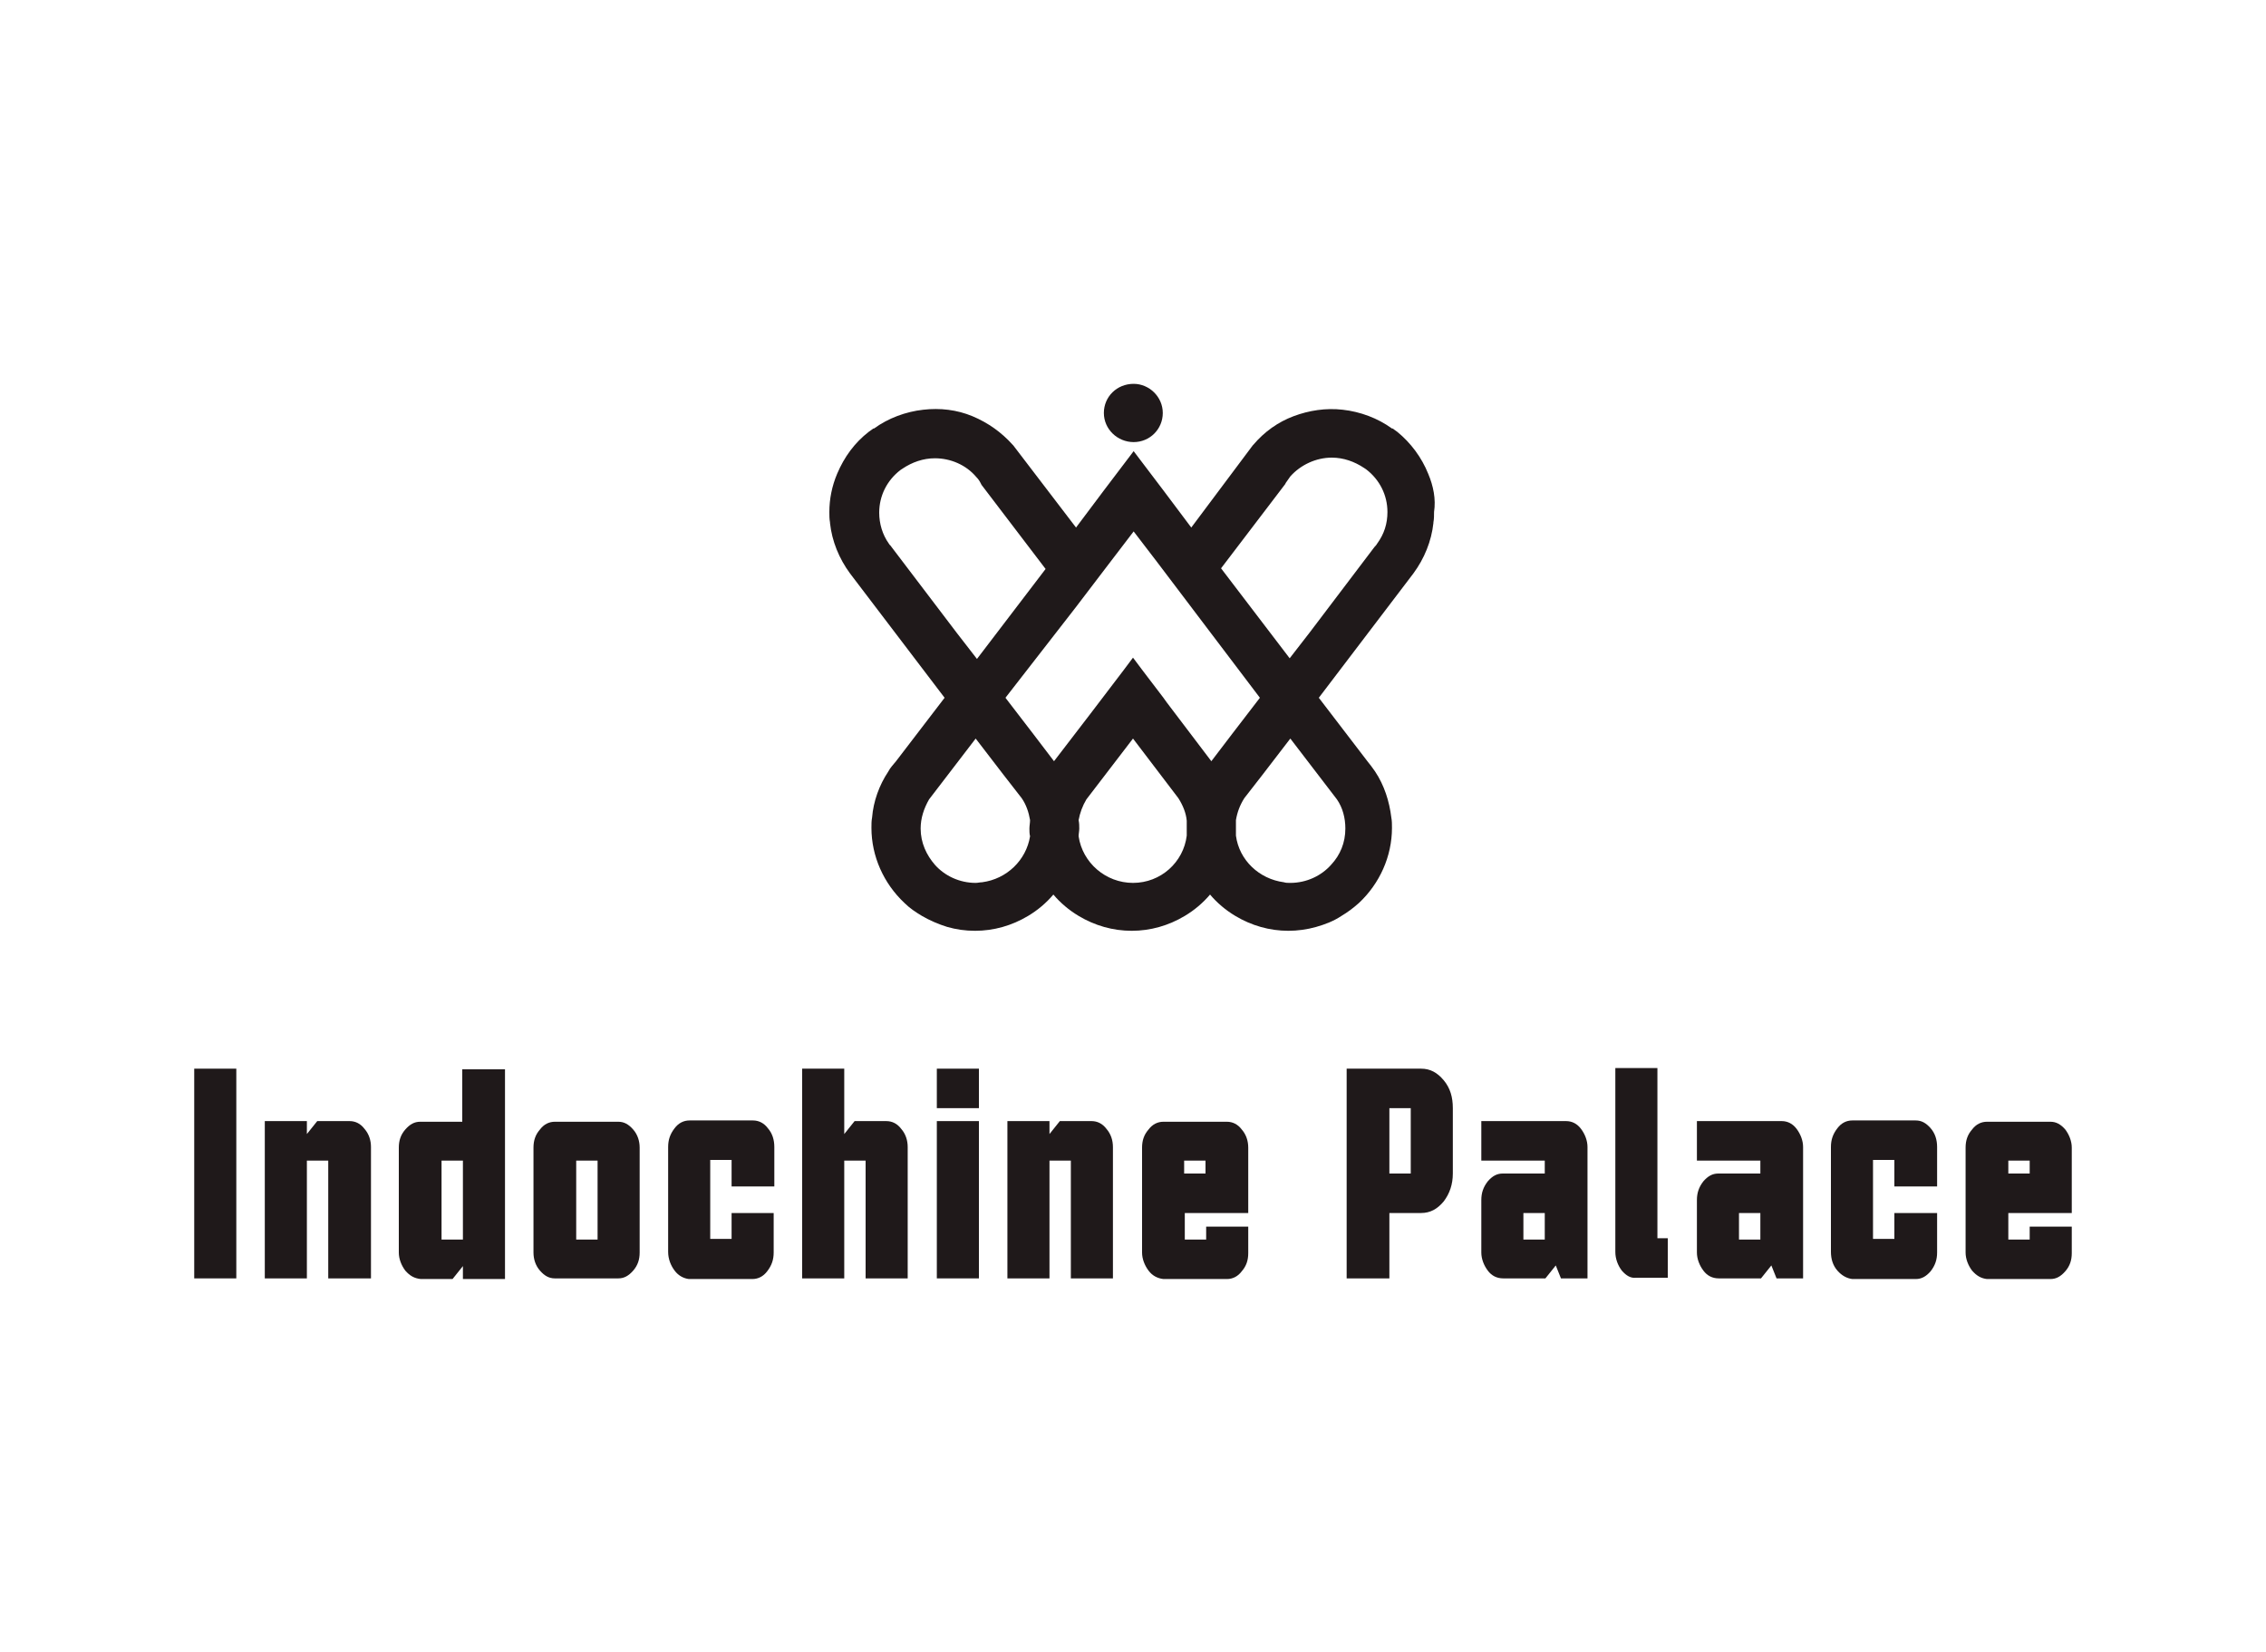
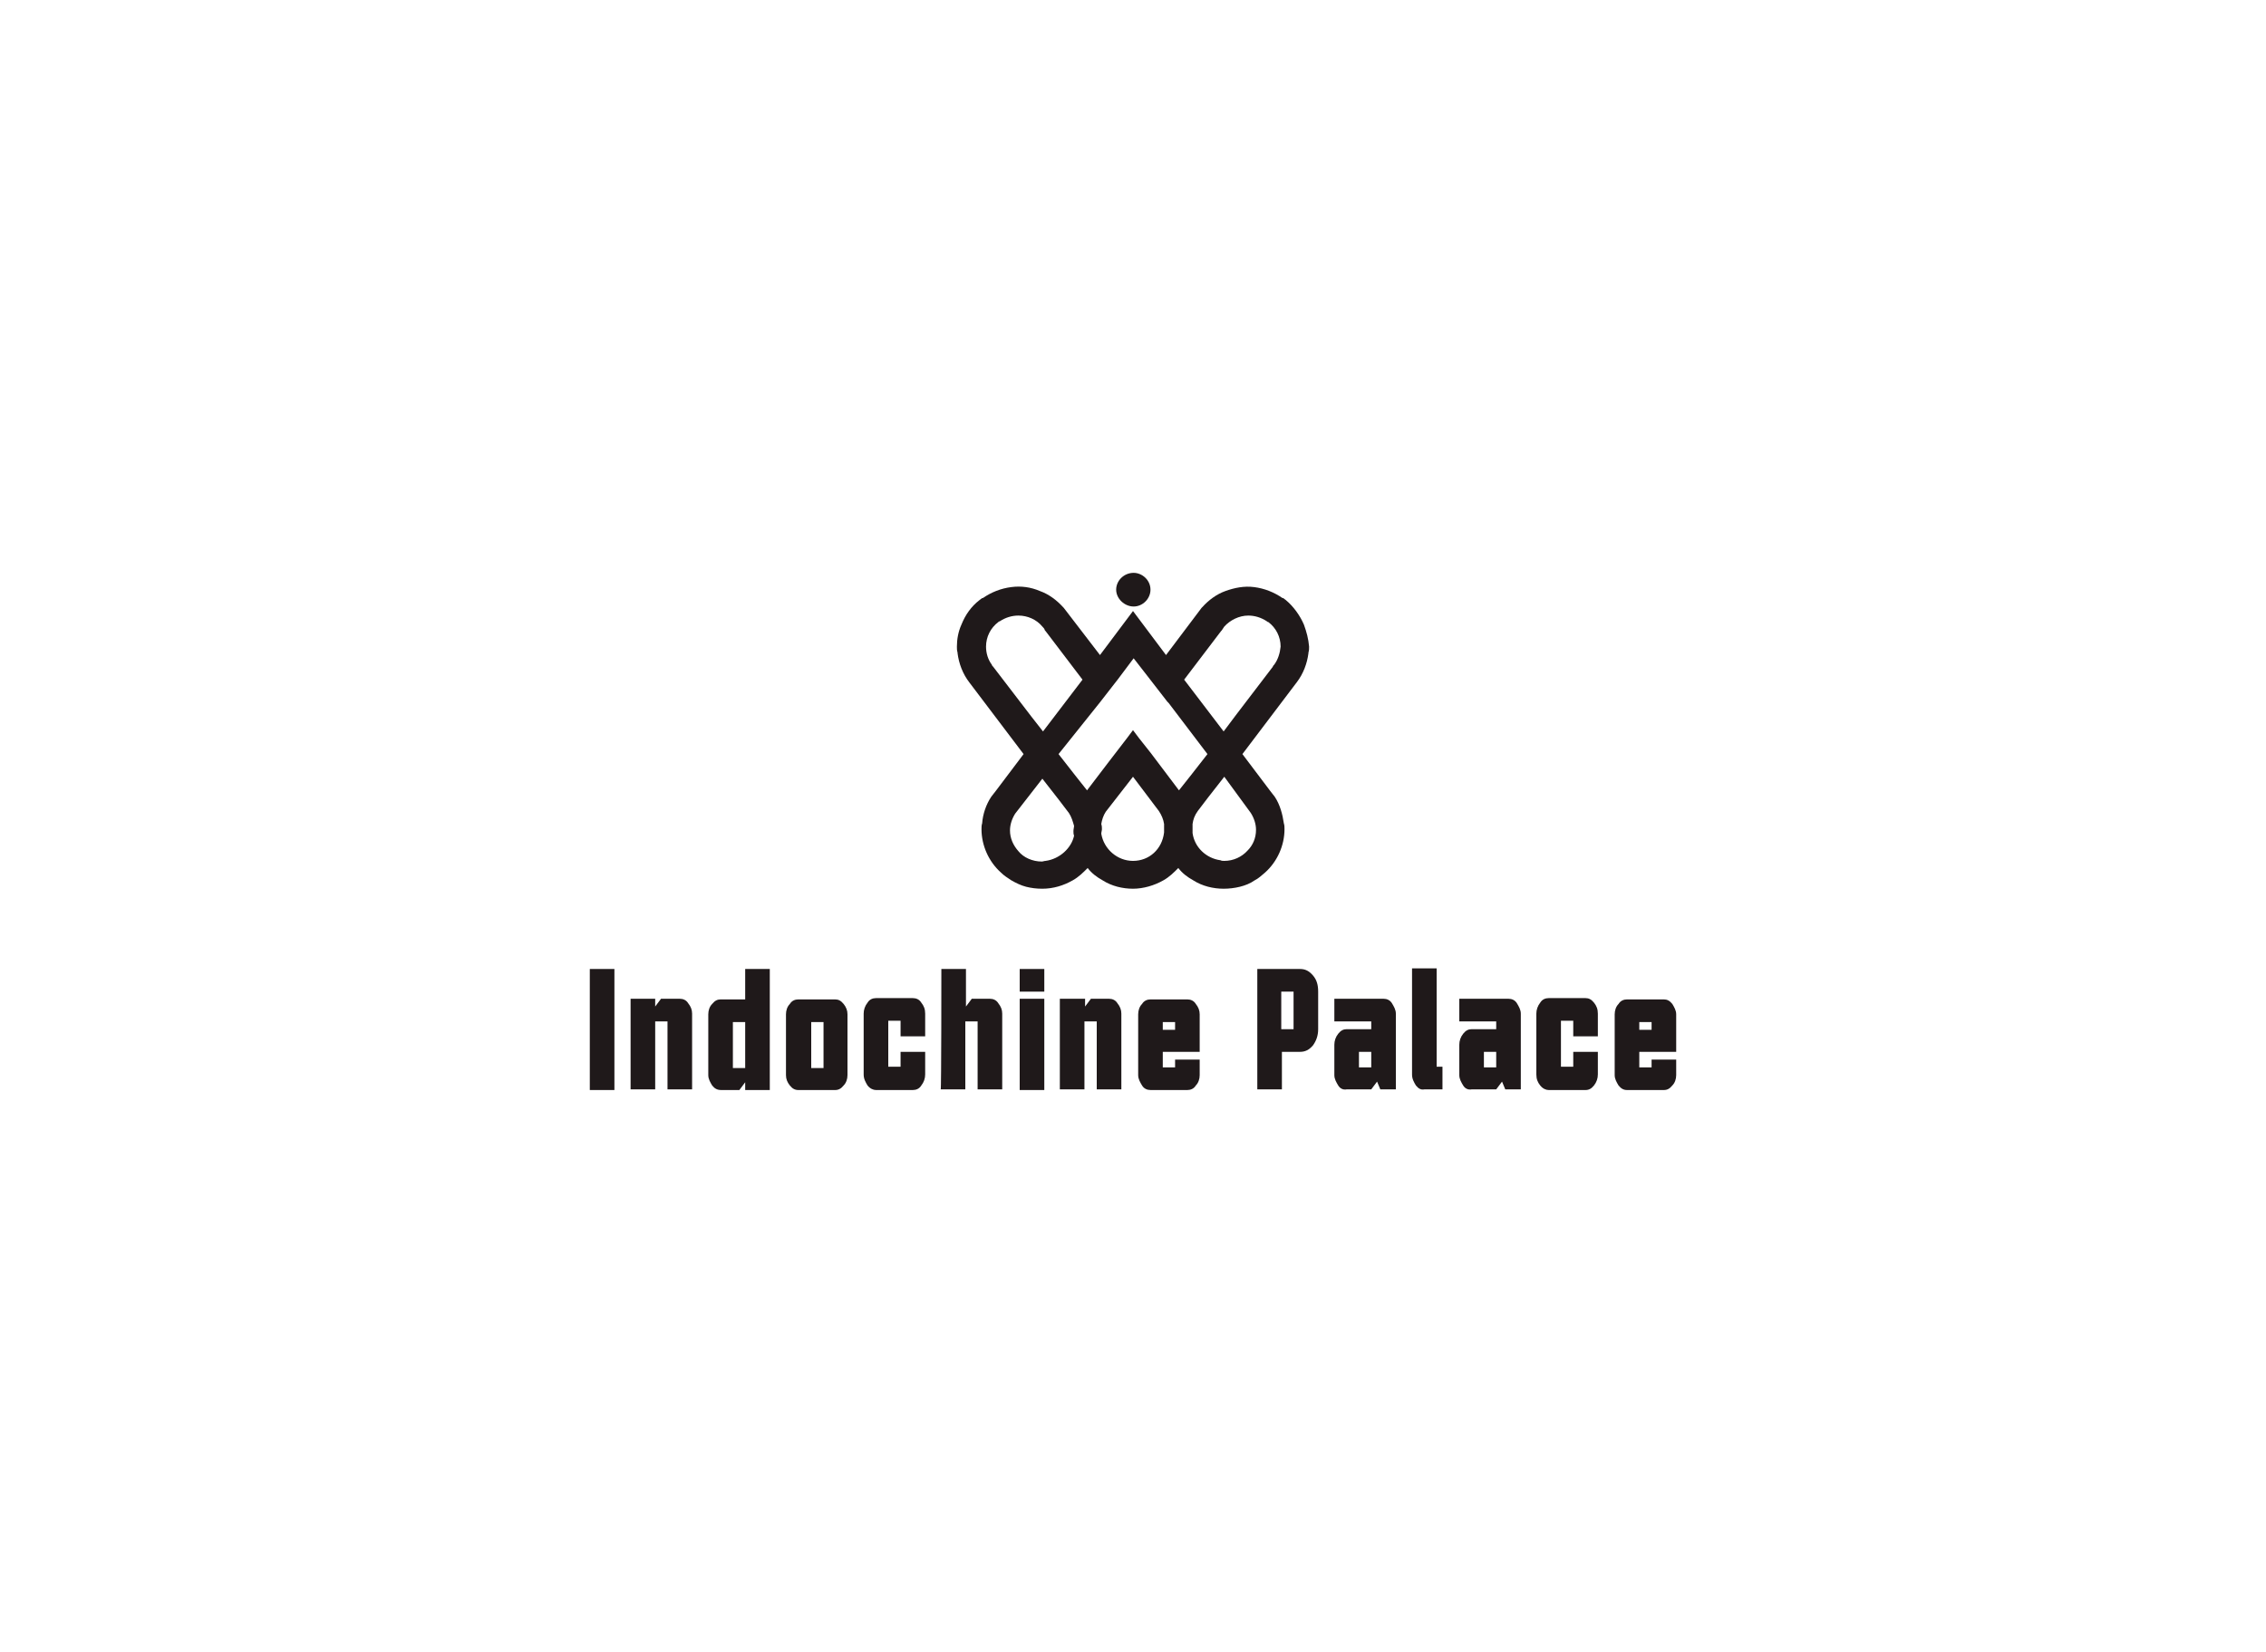
<svg xmlns="http://www.w3.org/2000/svg" version="1.1" id="Layer_1" x="0px" y="0px" viewBox="0 0 350 255.1" style="enable-background:new 0 0 350 255.1;" xml:space="preserve">
  <style type="text/css">
	.st0{fill:#1F191A;}
</style>
  <g>
-     <path class="st0" d="M179.6,63.8c0,2.5-2,4.5-4.5,4.5c-2.5,0-4.6-2-4.6-4.5c0-2.5,2-4.5,4.6-4.5C177.5,59.3,179.6,61.3,179.6,63.8" />
-     <path class="st0" d="M220.6,73.2c-1-2.5-2.7-4.8-4.8-6.5l-0.7-0.5l-0.1,0c-2.2-1.6-4.9-2.6-7.6-2.9c-2.6-0.3-5.2,0.1-7.6,1   c-2.4,0.9-4.5,2.4-6.2,4.4l-0.1,0.1L184,81.5l-4.2-5.6l-4.7-6.2l-4.7,6.2l-4.2,5.6l-9.7-12.7l-0.1-0.1c-1.7-1.9-3.8-3.4-6.2-4.4   c-2.4-1-5-1.3-7.6-1c-2.7,0.3-5.4,1.3-7.6,2.9l-0.1,0l-0.7,0.5c-2.2,1.7-3.8,3.9-4.9,6.5c-0.8,1.9-1.2,3.9-1.2,5.9   c0,0.5,0,1.1,0.1,1.6c0,0,0,0,0,0.1c0.3,2.8,1.4,5.5,3.1,7.8l0,0l14.6,19.2l-7.5,9.8c-0.4,0.5-0.9,1-1.2,1.6   c-1.4,2.1-2.3,4.6-2.5,7.1c-0.1,0.5-0.1,1.1-0.1,1.6c0,4.4,1.9,8.6,5.1,11.6c0.8,0.8,1.7,1.4,2.7,2c1.2,0.7,2.6,1.3,3.9,1.7   c1.4,0.4,2.8,0.6,4.3,0.6c2.9,0,5.7-0.8,8.2-2.3c1.5-0.9,2.8-2,3.9-3.3c1.1,1.3,2.4,2.4,3.9,3.3c2.5,1.5,5.3,2.3,8.2,2.3   c2.9,0,5.7-0.8,8.2-2.3c1.5-0.9,2.8-2,3.9-3.3c1.1,1.3,2.4,2.4,3.9,3.3c2.5,1.5,5.3,2.3,8.2,2.3c1.4,0,2.9-0.2,4.3-0.6   c1.4-0.4,2.7-0.9,3.9-1.7c1-0.6,1.8-1.2,2.7-2c3.2-3,5.1-7.2,5.1-11.6c0-0.5,0-1.1-0.1-1.6c-0.3-2.5-1.1-5-2.5-7.1   c-0.4-0.6-0.8-1.1-1.2-1.6l-7.5-9.8l14.6-19.2l0,0c1.7-2.3,2.8-5,3.1-7.8c0,0,0-0.1,0-0.1c0.1-0.5,0.1-1.1,0.1-1.6   C221.8,77.1,221.4,75.1,220.6,73.2 M166.1,93.9l4.8-6.3l4.2-5.5l3.6,4.7l5.3,7l0.3,0.4l10.3,13.6l-4.3,5.6l-3.2,4.2l-6.9-9.1   l-0.5-0.7l-3.2-4.2l-1.5-2l-1.5,2l-5.1,6.7l-5.6,7.3l-3.2-4.2l-4.3-5.6L166.1,93.9L166.1,93.9z M137.7,84.5   c-0.1-0.2-0.3-0.3-0.4-0.5c-1-1.4-1.5-3.1-1.5-4.8c0-2.6,1.2-5,3.3-6.6c0.1-0.1,0.2-0.1,0.3-0.2c1.5-1,3.2-1.6,5-1.6   c2.4,0,4.8,1,6.4,2.9c0.3,0.3,0.5,0.6,0.7,1l0.1,0.2l9.9,13l-10.6,13.9l-3.1-4l0,0L137.7,84.5z M151.7,136.3c-0.3,0-0.7,0.1-1,0.1   c-2.5,0-4.8-1.1-6.3-2.8c-1.3-1.5-2.2-3.4-2.2-5.6c0-1.6,0.5-3.1,1.3-4.5l7.2-9.4l4.3,5.6l2.8,3.6c0.7,1,1.1,2.2,1.3,3.4   c0,0,0,0,0,0c0,0.4-0.1,0.9-0.1,1.3c0,0.4,0,0.8,0.1,1.2C158.5,132.9,155.5,135.8,151.7,136.3 M175,136.4c-4.2,0-7.8-3.1-8.4-7.2   c0-0.4,0.1-0.8,0.1-1.2c0-0.4,0-0.8-0.1-1.3c0.2-1.1,0.6-2.2,1.2-3.2l7.2-9.4l7,9.2c0.7,1.1,1.2,2.3,1.3,3.5c0,0.4,0,0.8,0,1.2   c0,0.4,0,0.8,0,1.1C182.8,133.2,179.3,136.4,175,136.4 M206.5,123.5c0.9,1.3,1.3,2.9,1.3,4.5c0,2.2-0.8,4.1-2.2,5.6   c-1.5,1.7-3.8,2.8-6.3,2.8c-0.4,0-0.7,0-1-0.1c-3.8-0.5-6.9-3.4-7.4-7.2c0-0.4,0-0.8,0-1.1c0-0.4,0-0.8,0-1.2c0,0,0-0.1,0-0.1   c0.2-1.2,0.6-2.3,1.3-3.4l2.8-3.6l4.3-5.6L206.5,123.5z M212.7,84c-0.1,0.2-0.3,0.4-0.4,0.5l-10,13.2l0,0l-3.1,4l-10.6-13.9l9.9-13   l0.1-0.2c0.2-0.3,0.5-0.7,0.7-1c1.6-1.8,4-2.9,6.4-2.9c1.8,0,3.5,0.6,5,1.6c0.1,0.1,0.2,0.1,0.3,0.2c2.1,1.6,3.3,4,3.3,6.6   C214.3,80.9,213.8,82.5,212.7,84" />
-     <rect x="30" y="165.1" class="st0" width="6.5" height="32.4" />
-     <path class="st0" d="M40.9,173.2h6.5v2l1.6-2H54c0.9,0,1.7,0.4,2.3,1.2c0.7,0.8,1,1.8,1,2.8v20.3h-6.6v-18.2h-3.3v18.2h-6.5V173.2z   " />
-     <path class="st0" d="M62.6,196.3c-0.6-0.8-1-1.8-1-2.8v-16.2c0-1.1,0.3-2,1-2.8c0.7-0.8,1.4-1.2,2.3-1.2h6.5v-8.1H78v32.4h-6.5v-2   l-1.6,2h-4.9C64,197.5,63.3,197.1,62.6,196.3 M71.5,179.3h-3.3v12.2h3.3V179.3z" />
-     <path class="st0" d="M83.4,196.3c-0.7-0.8-1-1.8-1-2.8v-16.2c0-1.1,0.3-2,1-2.8c0.6-0.8,1.4-1.2,2.3-1.2h9.8c0.9,0,1.6,0.4,2.3,1.2   c0.7,0.8,1,1.8,1,2.8v16.2c0,1.1-0.3,2-1,2.8c-0.7,0.8-1.4,1.2-2.3,1.2h-9.8C84.8,197.5,84.1,197.1,83.4,196.3 M92.3,179.3H89v12.2   h3.3V179.3z" />
-     <path class="st0" d="M104.2,196.3c-0.6-0.8-1-1.8-1-2.9v-16.2c0-1.1,0.3-2,1-2.9c0.6-0.8,1.4-1.2,2.3-1.2h9.8   c0.9,0,1.7,0.4,2.3,1.2c0.7,0.8,1,1.8,1,2.9v6.1H113v-4.1h-3.3v12.2h3.3v-4h6.5v6.1c0,1.1-0.3,2-1,2.9c-0.6,0.8-1.4,1.2-2.3,1.2   h-9.8C105.6,197.5,104.8,197.1,104.2,196.3" />
-     <path class="st0" d="M123.9,165.1h6.5v10.1l1.6-2h4.9c0.9,0,1.7,0.4,2.3,1.2c0.7,0.8,1,1.8,1,2.8v20.3h-6.5v-18.2h-3.3v18.2h-6.5   V165.1z" />
-     <path class="st0" d="M144.7,165.1h6.5v6.1h-6.5V165.1z M144.7,173.2h6.5v24.3h-6.5V173.2z" />
-     <path class="st0" d="M155.6,173.2h6.5v2l1.6-2h4.9c0.9,0,1.7,0.4,2.3,1.2c0.7,0.8,1,1.8,1,2.8v20.3h-6.5v-18.2h-3.3v18.2h-6.5   V173.2z" />
-     <path class="st0" d="M177.4,196.3c-0.6-0.8-1-1.8-1-2.8v-16.2c0-1.1,0.3-2,1-2.8c0.6-0.8,1.4-1.2,2.3-1.2h9.8   c0.9,0,1.7,0.4,2.3,1.2c0.7,0.8,1,1.8,1,2.8v10.1h-9.8v4.1h3.3v-2h6.5v4.1c0,1.1-0.3,2-1,2.8c-0.6,0.8-1.4,1.2-2.3,1.2h-9.8   C178.8,197.5,178,197.1,177.4,196.3 M186.2,179.3h-3.3v2h3.3V179.3z" />
-     <path class="st0" d="M208,165.1h11.5c1.4,0,2.5,0.6,3.5,1.8c1,1.2,1.4,2.6,1.4,4.3v10.1c0,1.7-0.5,3.1-1.4,4.3   c-1,1.2-2.1,1.8-3.5,1.8h-4.9v10.1H208V165.1z M217.9,171.2h-3.3v10.1h3.3V171.2z" />
-     <path class="st0" d="M229.8,196.3c-0.6-0.8-1-1.8-1-2.8v-8.1c0-1.1,0.3-2,1-2.9c0.7-0.8,1.4-1.2,2.3-1.2h6.5v-2h-9.8v-6.1h13.1   c0.9,0,1.7,0.4,2.3,1.2c0.6,0.8,1,1.8,1,2.8v20.3h-4.1l-0.8-2l-1.6,2h-6.5C231.2,197.5,230.4,197.1,229.8,196.3 M238.6,187.4h-3.3   v4.1h3.3V187.4z" />
-     <path class="st0" d="M250.5,196.3c-0.6-0.8-1-1.8-1-2.9v-28.4h6.5v26.3h1.6v6.1h-4.9C251.9,197.5,251.2,197.1,250.5,196.3" />
-     <path class="st0" d="M263.1,196.3c-0.6-0.8-1-1.8-1-2.8v-8.1c0-1.1,0.3-2,1-2.9c0.7-0.8,1.4-1.2,2.3-1.2h6.5v-2h-9.8v-6.1h13.1   c0.9,0,1.7,0.4,2.3,1.2c0.6,0.8,1,1.8,1,2.8v20.3h-4.1l-0.8-2l-1.6,2h-6.5C264.5,197.5,263.7,197.1,263.1,196.3 M271.9,187.4h-3.3   v4.1h3.3V187.4z" />
-     <path class="st0" d="M283.8,196.3c-0.7-0.8-1-1.8-1-2.9v-16.2c0-1.1,0.3-2,1-2.9c0.6-0.8,1.4-1.2,2.3-1.2h9.8   c0.9,0,1.6,0.4,2.3,1.2c0.7,0.8,1,1.8,1,2.9v6.1h-6.6v-4.1h-3.3v12.2h3.3v-4h6.6v6.1c0,1.1-0.3,2-1,2.9c-0.7,0.8-1.4,1.2-2.3,1.2   h-9.8C285.3,197.5,284.5,197.1,283.8,196.3" />
-     <path class="st0" d="M304.6,196.3c-0.6-0.8-1-1.8-1-2.8v-16.2c0-1.1,0.3-2,1-2.8c0.6-0.8,1.4-1.2,2.3-1.2h9.8   c0.9,0,1.6,0.4,2.3,1.2c0.6,0.8,1,1.8,1,2.8v10.1h-9.8v4.1h3.3v-2h6.5v4.1c0,1.1-0.3,2-1,2.8c-0.7,0.8-1.4,1.2-2.3,1.2h-9.8   C306,197.5,305.3,197.1,304.6,196.3 M313.5,179.3h-3.3v2h3.3V179.3z" />
+     <path class="st0" d="M177.7,91.1c0,1.4-1.2,2.6-2.6,2.6c-1.4,0-2.7-1.2-2.7-2.6c0-1.4,1.2-2.6,2.7-2.6   C176.4,88.5,177.7,89.6,177.7,91.1" />
+     <path class="st0" d="M201.4,96.5c-0.6-1.4-1.6-2.8-2.8-3.8l-0.4-0.3h-0.1c-1.3-0.9-2.8-1.5-4.4-1.7c-1.5-0.2-3,0.1-4.4,0.6   s-2.6,1.4-3.6,2.5l-0.1,0.1l-5.5,7.3l-2.4-3.2l-2.7-3.6l-2.7,3.6l-2.4,3.2l-5.6-7.3l-0.1-0.1c-1-1.1-2.2-2-3.6-2.5   c-1.4-0.6-2.9-0.8-4.4-0.6c-1.6,0.2-3.1,0.8-4.4,1.7h-0.1l-0.4,0.3c-1.3,1-2.2,2.3-2.8,3.8c-0.5,1.1-0.7,2.3-0.7,3.4   c0,0.3,0,0.6,0.1,0.9c0,0,0,0,0,0.1c0.2,1.6,0.8,3.2,1.8,4.5l0,0l8.4,11.1l-4.3,5.7c-0.2,0.3-0.5,0.6-0.7,0.9   c-0.8,1.2-1.3,2.7-1.4,4.1c-0.1,0.3-0.1,0.6-0.1,0.9c0,2.5,1.1,5,3,6.7c0.5,0.5,1,0.8,1.6,1.2c0.7,0.4,1.5,0.8,2.3,1   c0.8,0.2,1.6,0.3,2.5,0.3c1.7,0,3.3-0.5,4.7-1.3c0.9-0.5,1.6-1.2,2.3-1.9c0.6,0.8,1.4,1.4,2.3,1.9c1.4,0.9,3.1,1.3,4.7,1.3   s3.3-0.5,4.7-1.3c0.9-0.5,1.6-1.2,2.3-1.9c0.6,0.8,1.4,1.4,2.3,1.9c1.4,0.9,3.1,1.3,4.7,1.3c0.8,0,1.7-0.1,2.5-0.3   c0.8-0.2,1.6-0.5,2.3-1c0.6-0.3,1-0.7,1.6-1.2c1.9-1.7,3-4.2,3-6.7c0-0.3,0-0.6-0.1-0.9c-0.2-1.4-0.6-2.9-1.4-4.1   c-0.2-0.3-0.5-0.6-0.7-0.9l-4.3-5.7l8.4-11.1l0,0c1-1.3,1.6-2.9,1.8-4.5v-0.1c0.1-0.3,0.1-0.6,0.1-0.9   C202.1,98.7,201.8,97.6,201.4,96.5 M169.9,108.5l2.8-3.6l2.4-3.2l2.1,2.7l3.1,4l0.2,0.2l6,7.9l-2.5,3.2l-1.9,2.4l-4-5.3l-0.3-0.4   l-1.9-2.4l-0.9-1.2l-0.9,1.2l-3,3.9l-3.2,4.2l-1.9-2.4l-2.5-3.2L169.9,108.5L169.9,108.5z M153.4,103c-0.1-0.1-0.2-0.2-0.2-0.3   c-0.6-0.8-0.9-1.8-0.9-2.8c0-1.5,0.7-2.9,1.9-3.8c0.1-0.1,0.1-0.1,0.2-0.1c0.9-0.6,1.9-0.9,2.9-0.9c1.4,0,2.8,0.6,3.7,1.7   c0.2,0.2,0.3,0.3,0.4,0.6l0.1,0.1l5.7,7.5l-6.1,8l-1.8-2.3l0,0L153.4,103z M161.5,133c-0.2,0-0.4,0.1-0.6,0.1   c-1.4,0-2.8-0.6-3.6-1.6c-0.8-0.9-1.3-2-1.3-3.2c0-0.9,0.3-1.8,0.8-2.6l4.2-5.4l2.5,3.2l1.6,2.1c0.4,0.6,0.6,1.3,0.8,2l0,0   c0,0.2-0.1,0.5-0.1,0.8c0,0.2,0,0.5,0.1,0.7C165.5,131,163.7,132.7,161.5,133 M175,133c-2.4,0-4.5-1.8-4.9-4.2   c0-0.2,0.1-0.5,0.1-0.7c0-0.2,0-0.5-0.1-0.8c0.1-0.6,0.3-1.3,0.7-1.9l4.2-5.4l4,5.3c0.4,0.6,0.7,1.3,0.8,2c0,0.2,0,0.5,0,0.7   c0,0.2,0,0.5,0,0.6C179.5,131.2,177.5,133,175,133 M193.2,125.6c0.5,0.8,0.8,1.7,0.8,2.6c0,1.3-0.5,2.4-1.3,3.2   c-0.9,1-2.2,1.6-3.6,1.6c-0.2,0-0.4,0-0.6-0.1c-2.2-0.3-4-2-4.3-4.2c0-0.2,0-0.5,0-0.6c0-0.2,0-0.5,0-0.7v-0.1   c0.1-0.7,0.3-1.3,0.8-2l1.6-2.1l2.5-3.2L193.2,125.6z M196.8,102.7c-0.1,0.1-0.2,0.2-0.2,0.3l-5.8,7.6l0,0L189,113l-6.1-8l5.7-7.5   l0.1-0.1c0.1-0.2,0.3-0.4,0.4-0.6c0.9-1,2.3-1.7,3.7-1.7c1,0,2,0.3,2.9,0.9c0.1,0.1,0.1,0.1,0.2,0.1c1.2,0.9,1.9,2.3,1.9,3.8   C197.7,100.9,197.4,101.9,196.8,102.7" />
+     <rect x="91.1" y="149.7" class="st0" width="3.8" height="18.7" />
+     <path class="st0" d="M97.4,154.3h3.8v1.2l0.9-1.2h2.9c0.5,0,1,0.2,1.3,0.7c0.4,0.5,0.6,1,0.6,1.6v11.7h-3.8v-10.5h-1.9v10.5h-3.8   V154.3z" />
+     <path class="st0" d="M110,167.7c-0.3-0.5-0.6-1-0.6-1.6v-9.4c0-0.6,0.2-1.2,0.6-1.6c0.4-0.5,0.8-0.7,1.3-0.7h3.8v-4.7h3.8v18.7   h-3.8v-1.2l-0.9,1.2h-2.8C110.8,168.4,110.4,168.2,110,167.7 M115.1,157.9h-1.9v7.1h1.9V157.9z" />
+     <path class="st0" d="M122,167.7c-0.4-0.5-0.6-1-0.6-1.6v-9.4c0-0.6,0.2-1.2,0.6-1.6c0.3-0.5,0.8-0.7,1.3-0.7h5.7   c0.5,0,0.9,0.2,1.3,0.7c0.4,0.5,0.6,1,0.6,1.6v9.4c0,0.6-0.2,1.2-0.6,1.6c-0.4,0.5-0.8,0.7-1.3,0.7h-5.7   C122.8,168.4,122.4,168.2,122,167.7 M127.2,157.9h-1.9v7.1h1.9V157.9z" />
+     <path class="st0" d="M134,167.7c-0.3-0.5-0.6-1-0.6-1.7v-9.4c0-0.6,0.2-1.2,0.6-1.7c0.3-0.5,0.8-0.7,1.3-0.7h5.7   c0.5,0,1,0.2,1.3,0.7c0.4,0.5,0.6,1,0.6,1.7v3.5h-3.8v-2.4h-1.9v7.1h1.9v-2.3h3.8v3.5c0,0.6-0.2,1.2-0.6,1.7   c-0.3,0.5-0.8,0.7-1.3,0.7h-5.7C134.9,168.4,134.4,168.2,134,167.7" />
+     <path class="st0" d="M145.4,149.7h3.8v5.8l0.9-1.2h2.8c0.5,0,1,0.2,1.3,0.7c0.4,0.5,0.6,1,0.6,1.6v11.7h-3.8v-10.5h-1.9v10.5h-3.8   C145.4,168.4,145.4,149.7,145.4,149.7z" />
+     <path class="st0" d="M157.5,149.7h3.8v3.5h-3.8V149.7z M157.5,154.3h3.8v14.1h-3.8V154.3z" />
+     <path class="st0" d="M163.8,154.3h3.8v1.2l0.9-1.2h2.8c0.5,0,1,0.2,1.3,0.7c0.4,0.5,0.6,1,0.6,1.6v11.7h-3.8v-10.5h-1.9v10.5h-3.8   V154.3z" />
+     <path class="st0" d="M176.4,167.7c-0.3-0.5-0.6-1-0.6-1.6v-9.4c0-0.6,0.2-1.2,0.6-1.6c0.3-0.5,0.8-0.7,1.3-0.7h5.7   c0.5,0,1,0.2,1.3,0.7c0.4,0.5,0.6,1,0.6,1.6v5.8h-5.7v2.4h1.9v-1.2h3.8v2.4c0,0.6-0.2,1.2-0.6,1.6c-0.3,0.5-0.8,0.7-1.3,0.7h-5.7   C177.2,168.4,176.7,168.2,176.4,167.7 M181.5,157.9h-1.9v1.2h1.9V157.9z" />
+     <path class="st0" d="M194.1,149.7h6.7c0.8,0,1.4,0.3,2,1s0.8,1.5,0.8,2.5v5.8c0,1-0.3,1.8-0.8,2.5c-0.6,0.7-1.2,1-2,1h-2.8v5.8   h-3.8V149.7z M199.8,153.2h-1.9v5.8h1.9V153.2z" />
+     <path class="st0" d="M206.7,167.7c-0.3-0.5-0.6-1-0.6-1.6v-4.7c0-0.6,0.2-1.2,0.6-1.7c0.4-0.5,0.8-0.7,1.3-0.7h3.8v-1.2h-5.7v-3.5   h7.6c0.5,0,1,0.2,1.3,0.7c0.3,0.5,0.6,1,0.6,1.6v11.7h-2.4l-0.5-1.2l-0.9,1.2h-3.8C207.5,168.4,207,168.2,206.7,167.7 M211.8,162.5   h-1.9v2.4h1.9V162.5z" />
+     <path class="st0" d="M218.7,167.7c-0.3-0.5-0.6-1-0.6-1.7v-16.4h3.8v15.2h0.9v3.5h-2.8C219.5,168.4,219.1,168.2,218.7,167.7" />
+     <path class="st0" d="M226,167.7c-0.3-0.5-0.6-1-0.6-1.6v-4.7c0-0.6,0.2-1.2,0.6-1.7c0.4-0.5,0.8-0.7,1.3-0.7h3.8v-1.2h-5.7v-3.5   h7.6c0.5,0,1,0.2,1.3,0.7c0.3,0.5,0.6,1,0.6,1.6v11.7h-2.4l-0.5-1.2l-0.9,1.2h-3.8C226.8,168.4,226.3,168.2,226,167.7 M231.1,162.5   h-1.9v2.4h1.9V162.5z" />
+     <path class="st0" d="M237.9,167.7c-0.4-0.5-0.6-1-0.6-1.7v-9.4c0-0.6,0.2-1.2,0.6-1.7c0.3-0.5,0.8-0.7,1.3-0.7h5.7   c0.5,0,0.9,0.2,1.3,0.7c0.4,0.5,0.6,1,0.6,1.7v3.5H243v-2.4h-1.9v7.1h1.9v-2.3h3.8v3.5c0,0.6-0.2,1.2-0.6,1.7   c-0.4,0.5-0.8,0.7-1.3,0.7h-5.7C238.8,168.4,238.3,168.2,237.9,167.7" />
+     <path class="st0" d="M250,167.7c-0.3-0.5-0.6-1-0.6-1.6v-9.4c0-0.6,0.2-1.2,0.6-1.6c0.3-0.5,0.8-0.7,1.3-0.7h5.7   c0.5,0,0.9,0.2,1.3,0.7c0.3,0.5,0.6,1,0.6,1.6v5.8h-5.7v2.4h1.9v-1.2h3.8v2.4c0,0.6-0.2,1.2-0.6,1.6c-0.4,0.5-0.8,0.7-1.3,0.7h-5.7   C250.8,168.4,250.4,168.2,250,167.7 M255.1,157.9h-1.9v1.2h1.9V157.9z" />
  </g>
</svg>
